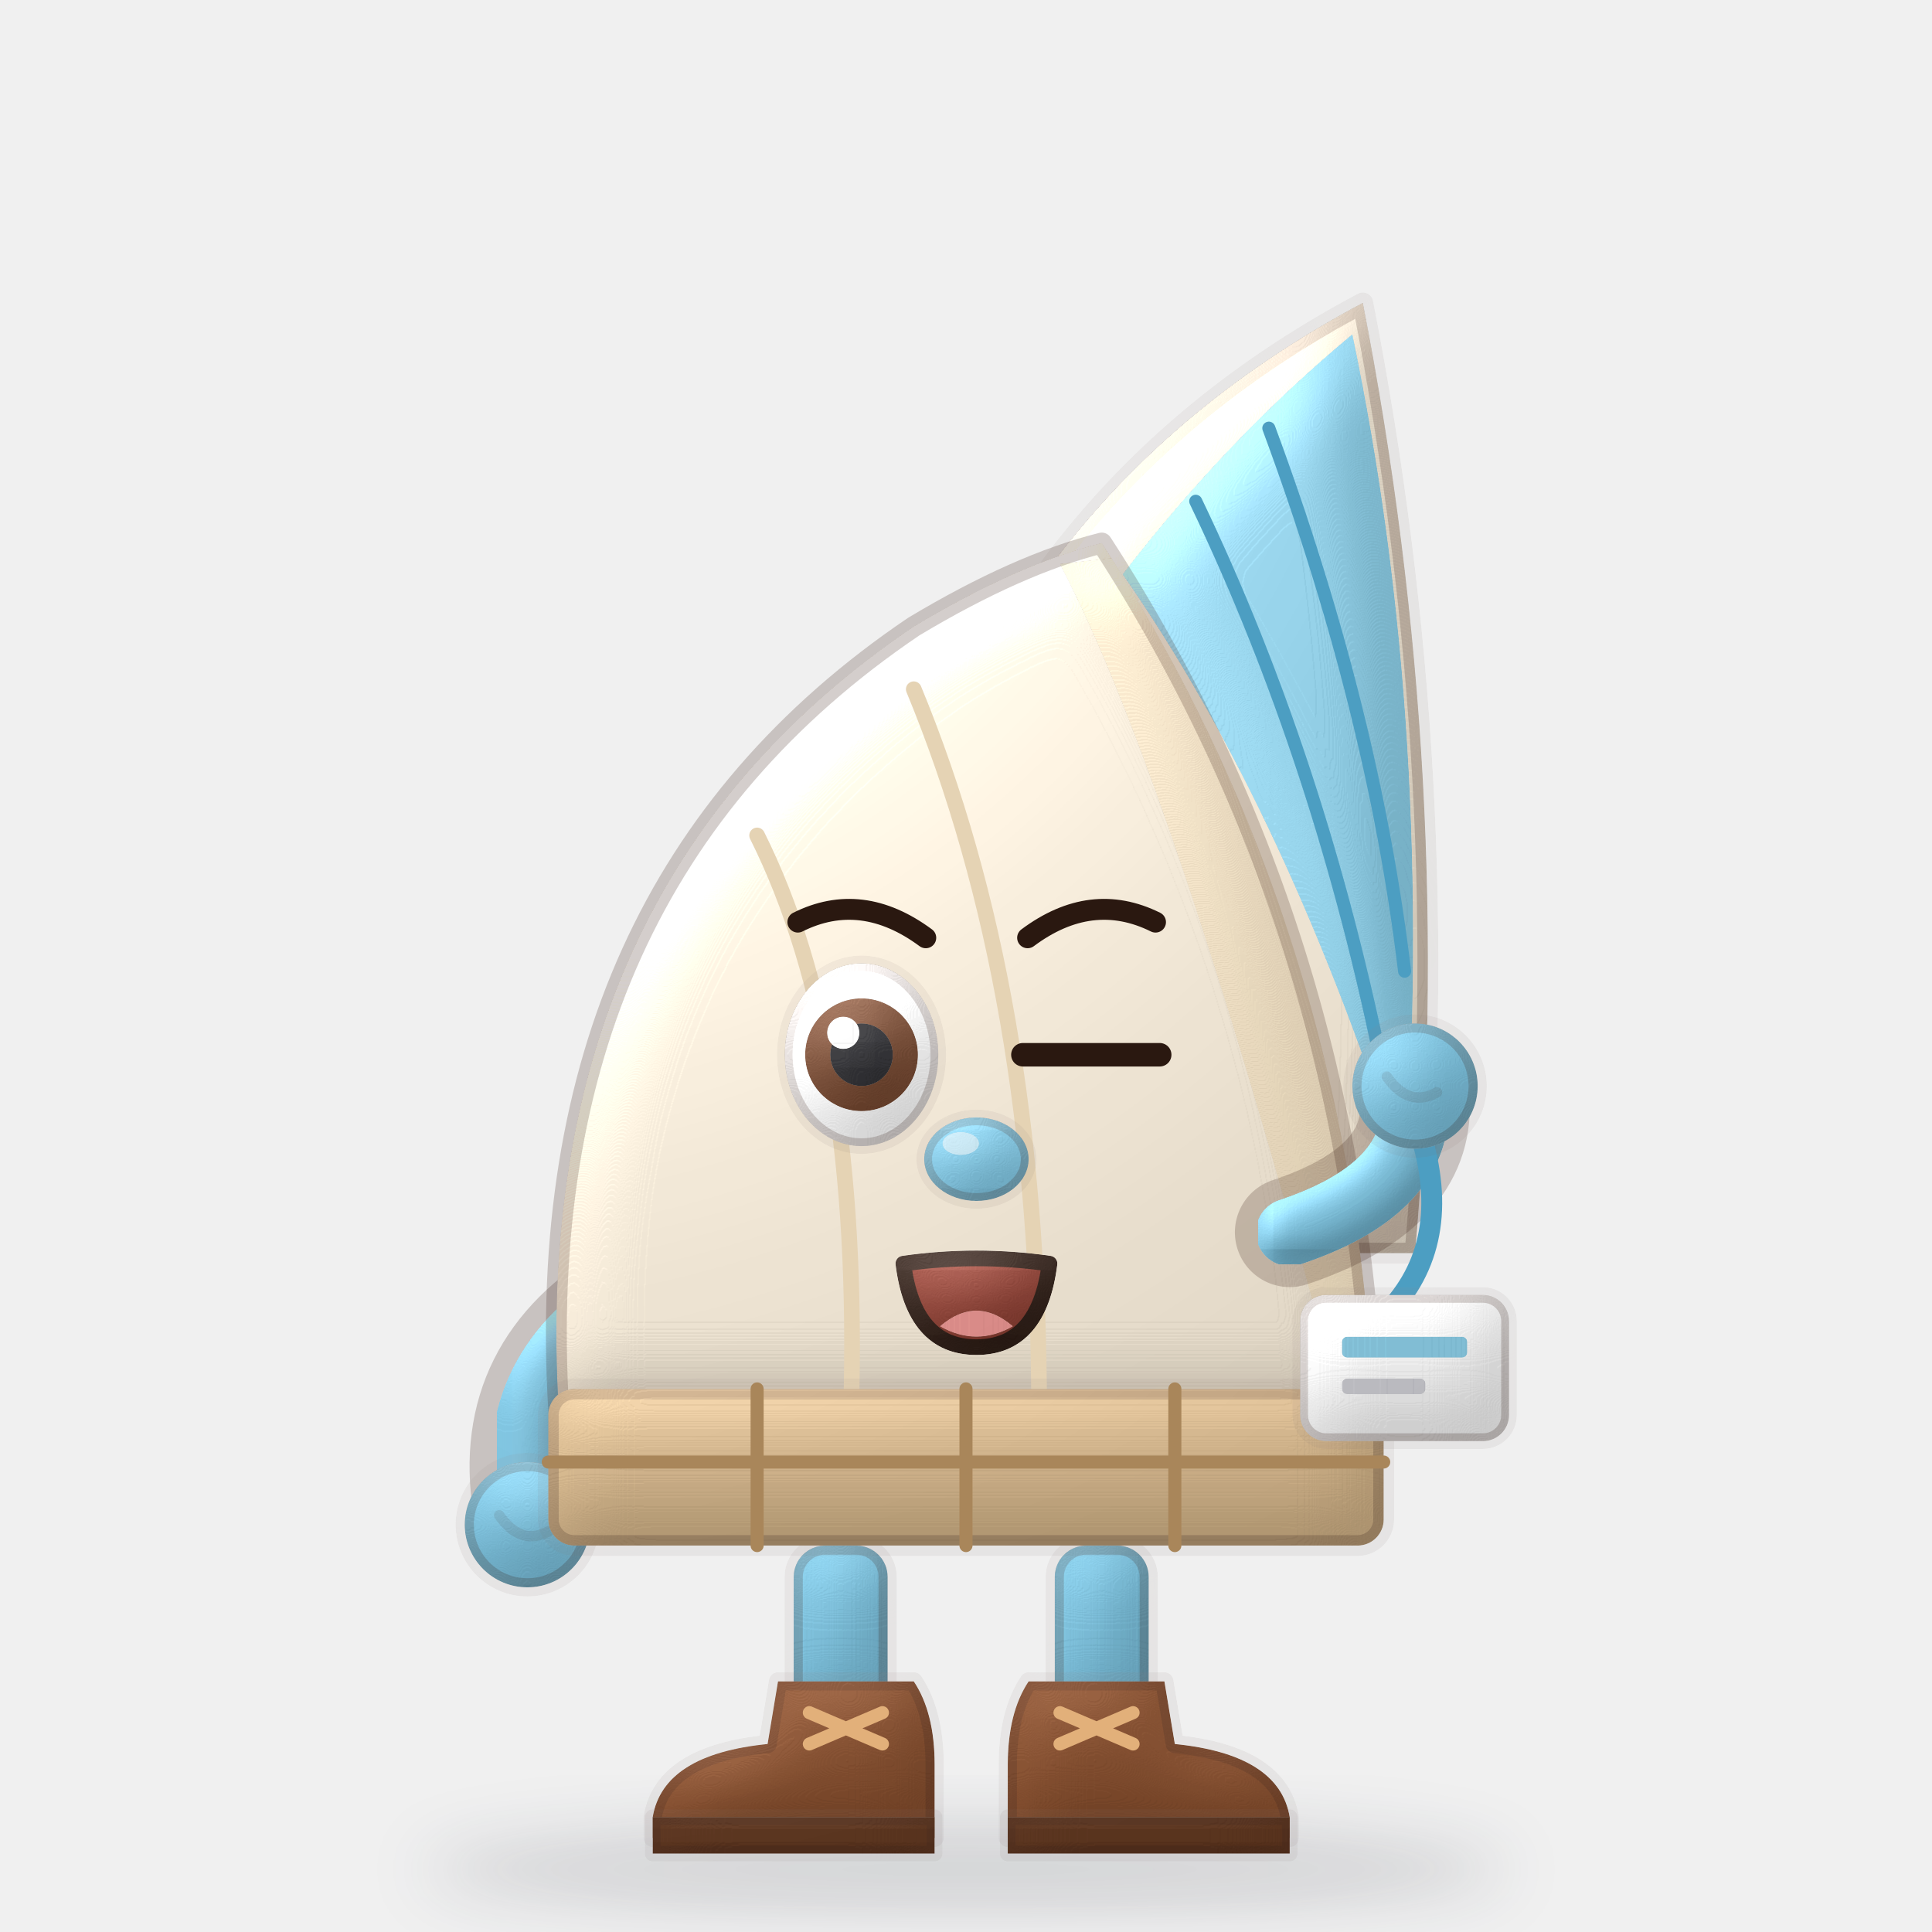
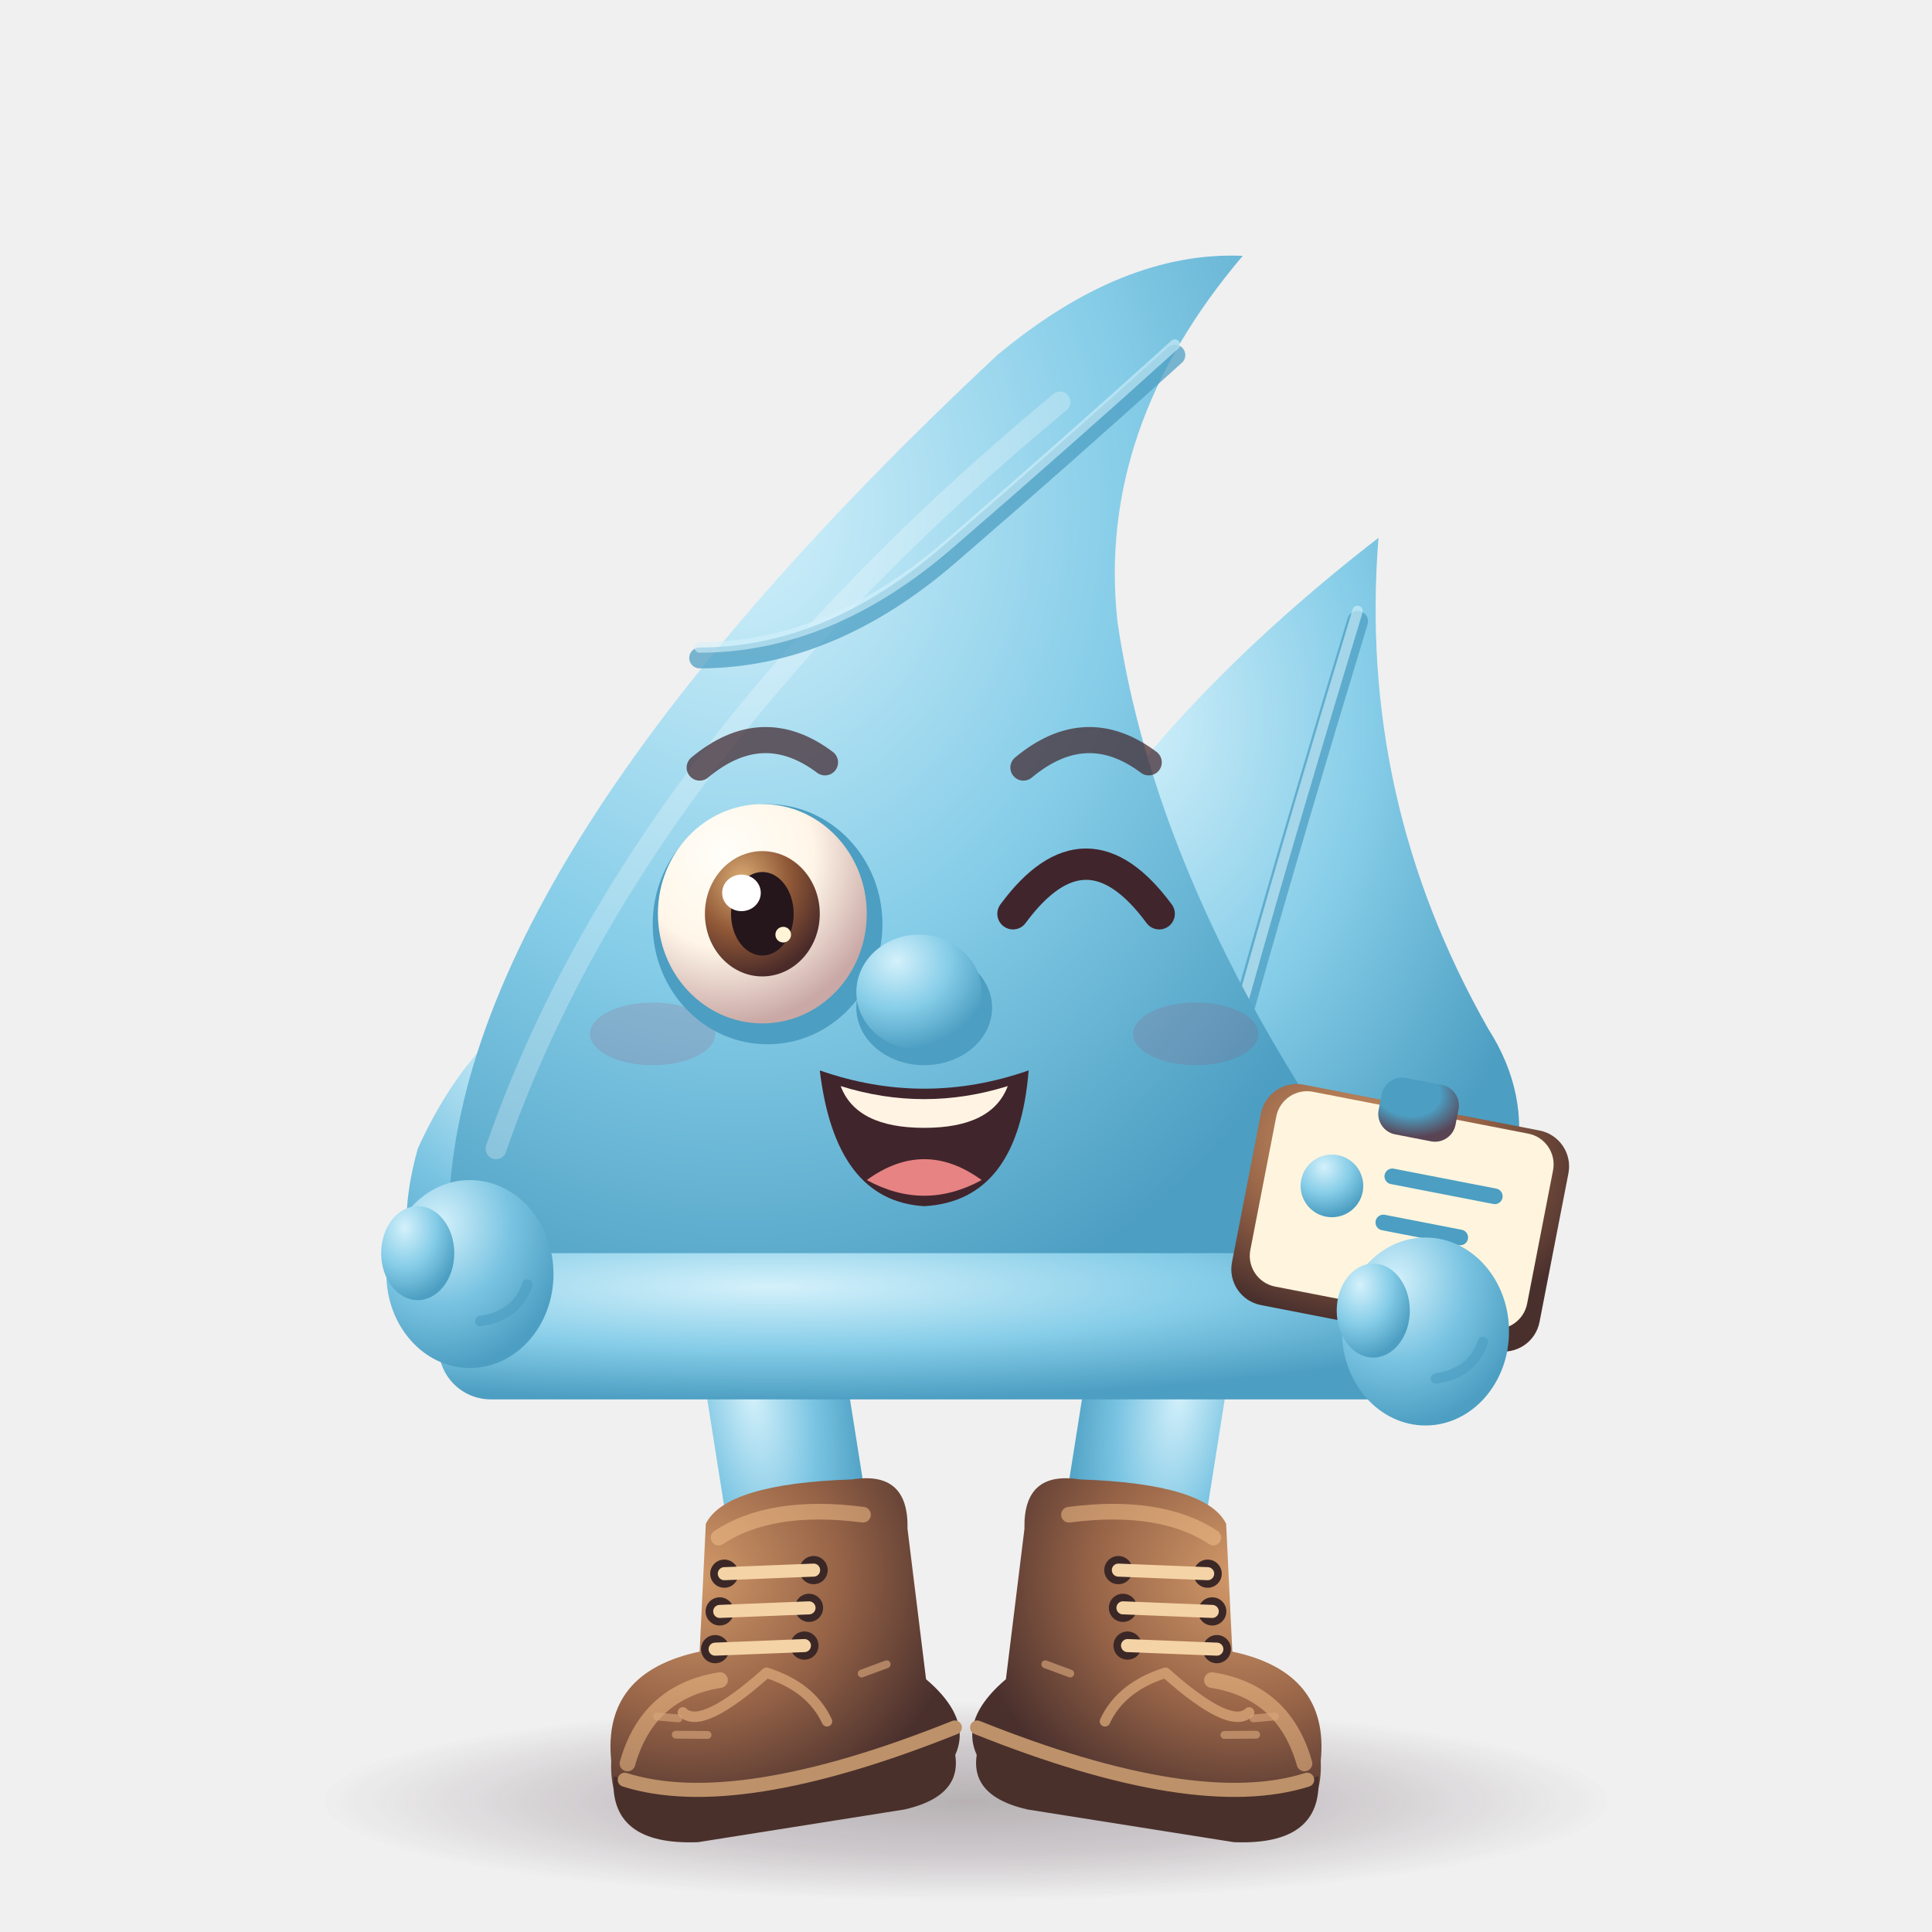
<svg xmlns="http://www.w3.org/2000/svg" viewBox="0 0 64 64" width="160" height="160" role="img" aria-label="Sydney, People, checking">
  <defs>
-     <filter id="sm-sydney-s" x="-50%" y="-50%" width="200%" height="200%">
-       <feGaussianBlur stdDeviation="6" />
-     </filter>
-     <filter id="sm-sydney-clay" x="-25%" y="-25%" width="150%" height="150%" color-interpolation-filters="sRGB">
-       <feGaussianBlur in="SourceAlpha" stdDeviation="7" result="b" />
-       <feDiffuseLighting in="b" surfaceScale="6" diffuseConstant="1.15" lighting-color="#fff" result="d">
-         <feDistantLight azimuth="235" elevation="48" />
-       </feDiffuseLighting>
-       <feComposite in="d" in2="SourceAlpha" operator="in" result="d2" />
-       <feBlend in="SourceGraphic" in2="d2" mode="multiply" result="m" />
-       <feSpecularLighting in="b" surfaceScale="6" specularConstant=".55" specularExponent="22" lighting-color="#fff" result="s">
-         <fePointLight x="40" y="20" z="260" />
-       </feSpecularLighting>
-       <feComposite in="s" in2="SourceAlpha" operator="in" result="s2" />
-       <feComposite in="m" in2="s2" operator="arithmetic" k2="1" k3=".85" result="lit" />
-       <feComposite in="lit" in2="SourceAlpha" operator="in" />
-     </filter>
-     <filter id="sm-sydney-tube" x="-25%" y="-25%" width="150%" height="150%" color-interpolation-filters="sRGB">
-       <feGaussianBlur in="SourceAlpha" stdDeviation="3" result="b" />
-       <feDiffuseLighting in="b" surfaceScale="4" diffuseConstant="1.15" lighting-color="#fff" result="d">
-         <feDistantLight azimuth="235" elevation="48" />
-       </feDiffuseLighting>
-       <feComposite in="d" in2="SourceAlpha" operator="in" result="d2" />
-       <feBlend in="SourceGraphic" in2="d2" mode="multiply" result="m" />
-       <feSpecularLighting in="b" surfaceScale="4" specularConstant=".55" specularExponent="22" lighting-color="#fff" result="s">
-         <fePointLight x="40" y="20" z="260" />
-       </feSpecularLighting>
-       <feComposite in="s" in2="SourceAlpha" operator="in" result="s2" />
-       <feComposite in="m" in2="s2" operator="arithmetic" k2="1" k3=".85" result="lit" />
-       <feComposite in="lit" in2="SourceAlpha" operator="in" />
-     </filter>
+     <radialGradient id="sm-sydney-clay" cx="32%" cy="23%" r="78%">
+       <stop offset="0" stop-color="#D4F1FB" />
+       <stop offset="0.54" stop-color="#86CDE8" />
+       <stop offset="1" stop-color="#4C9EC2" />
+     </radialGradient>
+     <radialGradient id="sm-sydney-arm" cx="32%" cy="23%" r="78%">
+       <stop offset="0" stop-color="#D4F1FB" />
+       <stop offset="0.54" stop-color="#7AC4E2" />
+       <stop offset="1" stop-color="#4C9EC2" />
+     </radialGradient>
+     <radialGradient id="sm-sydney-recess" cx="32%" cy="23%" r="78%">
+       <stop offset="0" stop-color="#4C9EC2" />
+       <stop offset="0.54" stop-color="#4C9EC2" />
+       <stop offset="1" stop-color="#594454" />
+     </radialGradient>
+     <radialGradient id="sm-sydney-boot" cx="32%" cy="23%" r="78%">
+       <stop offset="0" stop-color="#d39a69" />
+       <stop offset="0.54" stop-color="#966347" />
+       <stop offset="1" stop-color="#4a302d" />
+     </radialGradient>
+     <radialGradient id="sm-sydney-wood" cx="32%" cy="23%" r="78%">
+       <stop offset="0" stop-color="#ffe0a6" />
+       <stop offset="0.54" stop-color="#bb8051" />
+       <stop offset="1" stop-color="#774231" />
+     </radialGradient>
+     <radialGradient id="sm-sydney-gold" cx="32%" cy="23%" r="78%">
+       <stop offset="0" stop-color="#fff5bb" />
+       <stop offset="0.54" stop-color="#ebba54" />
+       <stop offset="1" stop-color="#aa612e" />
+     </radialGradient>
+     <radialGradient id="sm-sydney-red" cx="32%" cy="23%" r="78%">
+       <stop offset="0" stop-color="#ffb3a4" />
+       <stop offset="0.54" stop-color="#e47065" />
+       <stop offset="1" stop-color="#a53247" />
+     </radialGradient>
+     <radialGradient id="sm-sydney-white" cx="32%" cy="23%" r="78%">
+       <stop offset="0" stop-color="#fffef9" />
+       <stop offset="0.54" stop-color="#fff6e8" />
+       <stop offset="1" stop-color="#c9a8a5" />
+     </radialGradient>
+     <radialGradient id="sm-sydney-iris" cx="32%" cy="23%" r="78%">
+       <stop offset="0" stop-color="#d9ab73" />
+       <stop offset="0.54" stop-color="#905837" />
+       <stop offset="1" stop-color="#4b2b29" />
+     </radialGradient>
+     <radialGradient id="sm-sydney-floor">
+       <stop stop-color="#38252e" stop-opacity=".31" />
+       <stop offset=".55" stop-color="#483442" stop-opacity=".2" />
+       <stop offset="1" stop-color="#483442" stop-opacity="0" />
+     </radialGradient>
  </defs>
  <g transform="scale(0.17297) translate(35 0)">
-     <ellipse cx="150" cy="358" rx="104" ry="9" fill="#1B2430" opacity=".14" filter="url(#sm-sydney-s)" />
-     <rect x="117" y="296" width="18" height="34" rx="6" fill="#7AC4E2" stroke="#3B2418" stroke-opacity=".22" stroke-width="3.5" filter="url(#sm-sydney-clay)" />
-     <rect x="167" y="296" width="18" height="34" rx="6" fill="#7AC4E2" stroke="#3B2418" stroke-opacity=".22" stroke-width="3.5" filter="url(#sm-sydney-clay)" />
-     <path d="M140 322 L114 322 L112 334 Q92 336 90 348 L90 352 L144 352 L144 338 Q144 328 140 322 Z" fill="#8A4E2B" stroke="#3B2418" stroke-opacity=".22" stroke-width="3.5" stroke-linejoin="round" filter="url(#sm-sydney-clay)" />
-     <path d="M144 348 L90 348 L90 355 L144 355 Z" fill="#5E3219" stroke="#3B2418" stroke-opacity=".22" stroke-width="3" stroke-linejoin="round" filter="url(#sm-sydney-clay)" />
-     <path d="M134 328 L120 334 M120 328 L134 334" fill="none" stroke="#E2B07A" stroke-width="2.5" stroke-linecap="round" stroke-linejoin="round" />
-     <path d="M162 322 L188 322 L190 334 Q210 336 212 348 L212 352 L158 352 L158 338 Q158 328 162 322 Z" fill="#8A4E2B" stroke="#3B2418" stroke-opacity=".22" stroke-width="3.5" stroke-linejoin="round" filter="url(#sm-sydney-clay)" />
-     <path d="M158 348 L212 348 L212 355 L158 355 Z" fill="#5E3219" stroke="#3B2418" stroke-opacity=".22" stroke-width="3" stroke-linejoin="round" filter="url(#sm-sydney-clay)" />
-     <path d="M168 328 L182 334 M182 328 L168 334" fill="none" stroke="#E2B07A" stroke-width="2.5" stroke-linecap="round" stroke-linejoin="round" />
-     <path d="M86 248 Q62 262 66 288" fill="none" stroke="#3B2418" stroke-opacity=".22" stroke-width="21" stroke-linecap="round" stroke-linejoin="round" />
-     <path d="M86 248 Q62 262 66 288" fill="none" stroke="#7AC4E2" stroke-width="13" stroke-linecap="round" stroke-linejoin="round" filter="url(#sm-sydney-tube)" />
-     <circle cx="66" cy="292" r="12" fill="#7AC4E2" stroke="#3B2418" stroke-opacity=".22" stroke-width="3.5" filter="url(#sm-sydney-clay)" />
-     <path d="M60.6 290.2 Q64.8 296.2 70.2 293.2" fill="none" stroke="#3B2418" stroke-opacity=".22" stroke-width="2" stroke-linecap="round" opacity=".5" />
-     <path d="M140 160 Q162 92 226 58 Q244 150 236 240 L176 240 Z" fill="#F7EBD7" stroke="#3B2418" stroke-opacity=".22" stroke-width="4" stroke-linejoin="round" stroke-linecap="round" filter="url(#sm-sydney-clay)" />
-     <path d="M180 110 Q200 84 224 64 Q240 140 234 226 Q212 156 180 110 Z" fill="#86CDE8" filter="url(#sm-sydney-clay)" />
-     <path d="M194 96 Q218 146 230 206 M208 82 Q228 136 234 186" fill="none" stroke="#4C9EC2" stroke-width="2.5" stroke-linecap="round" stroke-linejoin="round" />
-     <clipPath id="sm-sydney-c">
-       <path d="M72 270 Q66 170 140 120 Q160 108 176 104 Q224 178 228 270 Z" />
-     </clipPath>
-     <path d="M72 270 Q66 170 140 120 Q160 108 176 104 Q224 178 228 270 Z" fill="#F7EBD7" filter="url(#sm-sydney-clay)" />
-     <g clip-path="url(#sm-sydney-c)">
-       <path d="M168 108 Q190 150 222 270 L240 270 L240 100 Z" fill="#E5D3B4" filter="url(#sm-sydney-clay)" />
-       <path d="M110 160 Q130 200 128 270 M140 132 Q164 190 164 270" fill="none" stroke="#E5D3B4" stroke-width="3" stroke-linecap="round" stroke-linejoin="round" />
+     <ellipse cx="150" cy="345" rx="123" ry="19" fill="url(#sm-sydney-floor)" />
+     <g transform="translate(119 302) rotate(-9) scale(1 1)">
+       <rect x="-13" y="-53" width="27" height="71" rx="13" fill="url(#sm-sydney-arm)" />
+       <path d="M-17-13Q-12-20 12-17Q23-17 21-6L20 23Q32 37 14 45H-27Q-45 44-42 29Q-41 12-22 11Z" fill="url(#sm-sydney-boot)" />
+       <path d="M-42 32Q-24 42 22 32Q27 46 12 47H-28Q-45 45-42 32Z" fill="#49302b" />
+       <path d="M-40 33Q-20 43 24 33" fill="none" stroke="#bd9169" stroke-width="2.7" stroke-linecap="round" stroke-linejoin="round" />
+       <path d="M-39 30Q-33 17-19 17M-15-10Q-4-15 13-10" fill="none" stroke="#f1bd89" stroke-width="3" opacity="0.55" stroke-linecap="round" stroke-linejoin="round" />
+       <ellipse cx="-15" cy="-3" rx="2.7" ry="2.7" fill="#3b2826" />
+       <ellipse cx="2" cy="-1" rx="2.7" ry="2.7" fill="#3b2826" />
+       <path d="M-15 -3l17 2" fill="none" stroke="#f4d3a6" stroke-width="2.5" stroke-linecap="round" stroke-linejoin="round" />
+       <ellipse cx="-17" cy="4" rx="2.7" ry="2.7" fill="#3b2826" />
+       <ellipse cx="0" cy="6" rx="2.7" ry="2.7" fill="#3b2826" />
+       <path d="M-17 4l17 2" fill="none" stroke="#f4d3a6" stroke-width="2.5" stroke-linecap="round" stroke-linejoin="round" />
+       <ellipse cx="-19" cy="11" rx="2.7" ry="2.7" fill="#3b2826" />
+       <ellipse cx="-2" cy="13" rx="2.7" ry="2.7" fill="#3b2826" />
+       <path d="M-19 11l17 2" fill="none" stroke="#f4d3a6" stroke-width="2.5" stroke-linecap="round" stroke-linejoin="round" />
+       <path d="M-10 17q-14 9-17 5M-10 17q8 4 10 11" fill="none" stroke="#dfad7d" stroke-width="2" opacity="0.7" stroke-linecap="round" stroke-linejoin="round" />
+       <path d="M-29 26l6 1m-9-5l4 1m36-3l5-1" fill="none" stroke="#d5a47a" stroke-width="1.5" opacity="0.65" stroke-linecap="round" stroke-linejoin="round" />
    </g>
-     <path d="M72 270 Q66 170 140 120 Q160 108 176 104 Q224 178 228 270 Z" fill="none" stroke="#3B2418" stroke-opacity=".22" stroke-width="4" stroke-linecap="round" stroke-linejoin="round" />
-     <rect x="70" y="266" width="160" height="30" rx="5" fill="#D9B88A" stroke="#3B2418" stroke-opacity=".22" stroke-width="4" filter="url(#sm-sydney-clay)" />
-     <path d="M70 280 L230 280 M110 266 L110 296 M150 266 L150 296 M190 266 L190 296" fill="none" stroke="#A9865A" stroke-width="2.5" stroke-linecap="round" stroke-linejoin="round" />
-     <ellipse cx="152" cy="222" rx="10" ry="8" fill="#7AC4E2" stroke="#3B2418" stroke-opacity=".22" stroke-width="3" filter="url(#sm-sydney-clay)" />
-     <ellipse cx="149" cy="219" rx="3.5" ry="2.2" fill="#fff" opacity=".55" filter="url(#sm-sydney-clay)" />
-     <g>
-       <ellipse cx="130" cy="202" rx="14.7" ry="17.5" fill="#fff" stroke="#3B2418" stroke-opacity=".22" stroke-width="3" filter="url(#sm-sydney-clay)" />
-       <circle cx="130" cy="202" r="10.8" fill="#6B3B22" filter="url(#sm-sydney-clay)" />
-       <circle cx="130" cy="202" r="6" fill="#1B1B1F" filter="url(#sm-sydney-clay)" />
-       <circle cx="126.5" cy="197.8" r="3.1" fill="#fff" filter="url(#sm-sydney-clay)" />
-       <path d="M160.9 202 L187.1 202" stroke="#2A1810" stroke-width="4.5" stroke-linecap="round" />
+     <g transform="translate(181 302) rotate(9) scale(-1 1)">
+       <rect x="-13" y="-53" width="27" height="71" rx="13" fill="url(#sm-sydney-arm)" />
+       <path d="M-17-13Q-12-20 12-17Q23-17 21-6L20 23Q32 37 14 45H-27Q-45 44-42 29Q-41 12-22 11Z" fill="url(#sm-sydney-boot)" />
+       <path d="M-42 32Q-24 42 22 32Q27 46 12 47H-28Q-45 45-42 32Z" fill="#49302b" />
+       <path d="M-40 33Q-20 43 24 33" fill="none" stroke="#bd9169" stroke-width="2.7" stroke-linecap="round" stroke-linejoin="round" />
+       <path d="M-39 30Q-33 17-19 17M-15-10Q-4-15 13-10" fill="none" stroke="#f1bd89" stroke-width="3" opacity="0.55" stroke-linecap="round" stroke-linejoin="round" />
+       <ellipse cx="-15" cy="-3" rx="2.7" ry="2.7" fill="#3b2826" />
+       <ellipse cx="2" cy="-1" rx="2.7" ry="2.7" fill="#3b2826" />
+       <path d="M-15 -3l17 2" fill="none" stroke="#f4d3a6" stroke-width="2.5" stroke-linecap="round" stroke-linejoin="round" />
+       <ellipse cx="-17" cy="4" rx="2.7" ry="2.7" fill="#3b2826" />
+       <ellipse cx="0" cy="6" rx="2.7" ry="2.7" fill="#3b2826" />
+       <path d="M-17 4l17 2" fill="none" stroke="#f4d3a6" stroke-width="2.5" stroke-linecap="round" stroke-linejoin="round" />
+       <ellipse cx="-19" cy="11" rx="2.7" ry="2.7" fill="#3b2826" />
+       <ellipse cx="-2" cy="13" rx="2.7" ry="2.7" fill="#3b2826" />
+       <path d="M-19 11l17 2" fill="none" stroke="#f4d3a6" stroke-width="2.5" stroke-linecap="round" stroke-linejoin="round" />
+       <path d="M-10 17q-14 9-17 5M-10 17q8 4 10 11" fill="none" stroke="#dfad7d" stroke-width="2" opacity="0.7" stroke-linecap="round" stroke-linejoin="round" />
+       <path d="M-29 26l6 1m-9-5l4 1m36-3l5-1" fill="none" stroke="#d5a47a" stroke-width="1.5" opacity="0.65" stroke-linecap="round" stroke-linejoin="round" />
    </g>
-     <path d="M117.8 176.6 Q130 170.5 142.3 179.6 M186.3 176.6 Q174 170.5 161.8 179.6" fill="none" stroke="#2A1810" stroke-width="4" stroke-linecap="round" />
-     <path d="M138 242 Q152 240 166 242 Q164 258 152 258 Q140 258 138 242 Z" fill="#8E3B2E" stroke="#2A1810" stroke-width="3" stroke-linejoin="round" filter="url(#sm-sydney-clay)" />
-     <path d="M145 254 Q152 248 159 254 Q152 258 145 254 Z" fill="#E58A86" filter="url(#sm-sydney-clay)" />
-     <path d="M212 236 Q236 228 236 212" fill="none" stroke="#3B2418" stroke-opacity=".22" stroke-width="21" stroke-linecap="round" stroke-linejoin="round" />
-     <path d="M212 236 Q236 228 236 212" fill="none" stroke="#7AC4E2" stroke-width="13" stroke-linecap="round" stroke-linejoin="round" filter="url(#sm-sydney-tube)" />
-     <path d="M236 214 Q244 236 232 250" fill="none" stroke="#4C9EC2" stroke-width="4" stroke-linecap="round" stroke-linejoin="round" />
-     <rect x="214" y="248" width="40" height="28" rx="5" fill="#fff" stroke="#3B2418" stroke-opacity=".22" stroke-width="3" filter="url(#sm-sydney-clay)" />
-     <rect x="222" y="256" width="24" height="4" rx="1" fill="#86CDE8" stroke="#3B2418" stroke-opacity=".22" stroke-width="0" filter="url(#sm-sydney-clay)" />
-     <rect x="222" y="264" width="16" height="3" rx="1" fill="#C9C9CF" stroke="#3B2418" stroke-opacity=".22" stroke-width="0" filter="url(#sm-sydney-clay)" />
-     <circle cx="236" cy="208" r="12" fill="#7AC4E2" stroke="#3B2418" stroke-opacity=".22" stroke-width="3.5" filter="url(#sm-sydney-clay)" />
-     <path d="M230.6 206.2 Q234.8 212.2 240.2 209.2" fill="none" stroke="#3B2418" stroke-opacity=".22" stroke-width="2" stroke-linecap="round" opacity=".5" />
+     <path d="M111 187Q65 176 45 220Q37 249 59 254Q76 247 76 225L110 211Z" fill="url(#sm-sydney-arm)" />
+     <path d="M207 183Q238 183 250 242L232 257Q219 209 204 222Z" fill="url(#sm-sydney-arm)" />
+     <path d="M145 237Q149 165 229 103Q225 153 250 197Q266 222 239 251Z" fill="url(#sm-sydney-clay)" />
+     <path d="M225 119Q201 198 192 236" fill="none" stroke="#4C9EC2" stroke-width="4" opacity="0.73" stroke-linecap="round" stroke-linejoin="round" />
+     <g transform="translate(0 -2)">
+       <path d="M225 119Q201 198 192 236" fill="none" stroke="#D4F1FB" stroke-width="2" opacity="0.6" stroke-linecap="round" stroke-linejoin="round" />
+     </g>
+     <path d="M51 238Q48 169 156 68Q180 48 203 49Q175 82 179 119Q186 167 221 219Q235 246 209 259H75Q56 256 51 238Z" fill="url(#sm-sydney-clay)" />
+     <path d="M60 220Q86 145 168 77" fill="none" stroke="white" stroke-width="4" opacity="0.26" stroke-linecap="round" stroke-linejoin="round" />
+     <path d="M99 126Q124 126 147 106Q169 87 190 68" fill="none" stroke="#4C9EC2" stroke-width="4" opacity="0.73" stroke-linecap="round" stroke-linejoin="round" />
+     <g transform="translate(0 -2)">
+       <path d="M99 126Q124 126 147 106Q169 87 190 68" fill="none" stroke="#D4F1FB" stroke-width="2" opacity="0.6" stroke-linecap="round" stroke-linejoin="round" />
+     </g>
+     <rect x="49" y="240" width="198" height="28" rx="10" fill="url(#sm-sydney-clay)" />
+     <ellipse cx="55" cy="244" rx="16" ry="18" fill="url(#sm-sydney-arm)" />
+     <ellipse cx="45" cy="240" rx="7" ry="9" fill="url(#sm-sydney-clay)" />
+     <path d="M57 253q7 -1 9 -7" fill="none" stroke="#4C9EC2" stroke-width="2" opacity="0.65" stroke-linecap="round" stroke-linejoin="round" />
+     <g transform="translate(142 175)">
+       <ellipse cx="-52" cy="23" rx="12" ry="6" fill="#a63655" opacity=".15" />
+       <ellipse cx="52" cy="23" rx="12" ry="6" fill="#a63655" opacity=".15" />
+       <g>
+         <g transform="translate(-31 0)">
+           <path d="M-12 -28Q0 -38 12 -29" fill="none" stroke="#41252C" stroke-width="5" opacity="0.72" stroke-linecap="round" stroke-linejoin="round" />
+           <ellipse cx="1" cy="2" rx="22" ry="23" fill="#4C9EC2" />
+           <ellipse cx="0" cy="0" rx="20" ry="21" fill="url(#sm-sydney-white)" />
+           <ellipse cx="0" cy="0" rx="11" ry="12" fill="url(#sm-sydney-iris)" />
+           <ellipse cx="0" cy="0" rx="6" ry="8" fill="#25161c" />
+           <ellipse cx="-4" cy="-4" rx="3.7" ry="3.5" fill="white" />
+           <ellipse cx="4" cy="4" rx="1.5" ry="1.5" fill="#fff4d5" />
+         </g>
+         <g transform="translate(31 0)">
+           <path d="M-12 -28Q0 -38 12 -29" fill="none" stroke="#41252C" stroke-width="5" opacity="0.72" stroke-linecap="round" stroke-linejoin="round" />
+           <path d="M-14 0Q0 -19 14 0" fill="none" stroke="#41252C" stroke-width="6" stroke-linecap="round" stroke-linejoin="round" />
+         </g>
+       </g>
+       <ellipse cx="0" cy="18" rx="13" ry="11" fill="#4C9EC2" />
+       <ellipse cx="-1" cy="15" rx="12" ry="11" fill="url(#sm-sydney-clay)" />
+       <path d="M-20 30Q0 37 20 30Q18 55 0 56Q-17 55-20 30Z" fill="#41252C" />
+       <path d="M-16 33Q0 38 16 33Q13 41 0 41Q-13 41-16 33Z" fill="#fff4e4" />
+       <path d="M-11 51Q0 43 11 51Q0 57-11 51Z" fill="#e78383" />
+     </g>
+     <g transform="rotate(11 235 229)">
+       <rect x="204" y="212" width="60" height="43" rx="7" fill="url(#sm-sydney-boot)" />
+       <rect x="207" y="213" width="54" height="38" rx="6" fill="#fff5de" />
+       <rect x="226" y="207" width="15" height="11" rx="4" fill="url(#sm-sydney-recess)" />
+       <ellipse cx="220" cy="230" rx="6" ry="6" fill="url(#sm-sydney-clay)" />
+       <path d="M231 226H251M231 235H246" fill="none" stroke="#4C9EC2" stroke-width="3" stroke-linecap="round" stroke-linejoin="round" />
+     </g>
+     <ellipse cx="238" cy="255" rx="16" ry="18" fill="url(#sm-sydney-arm)" />
+     <ellipse cx="228" cy="251" rx="7" ry="9" fill="url(#sm-sydney-clay)" />
+     <path d="M240 264q7 -1 9 -7" fill="none" stroke="#4C9EC2" stroke-width="2" opacity="0.65" stroke-linecap="round" stroke-linejoin="round" />
  </g>
</svg>
